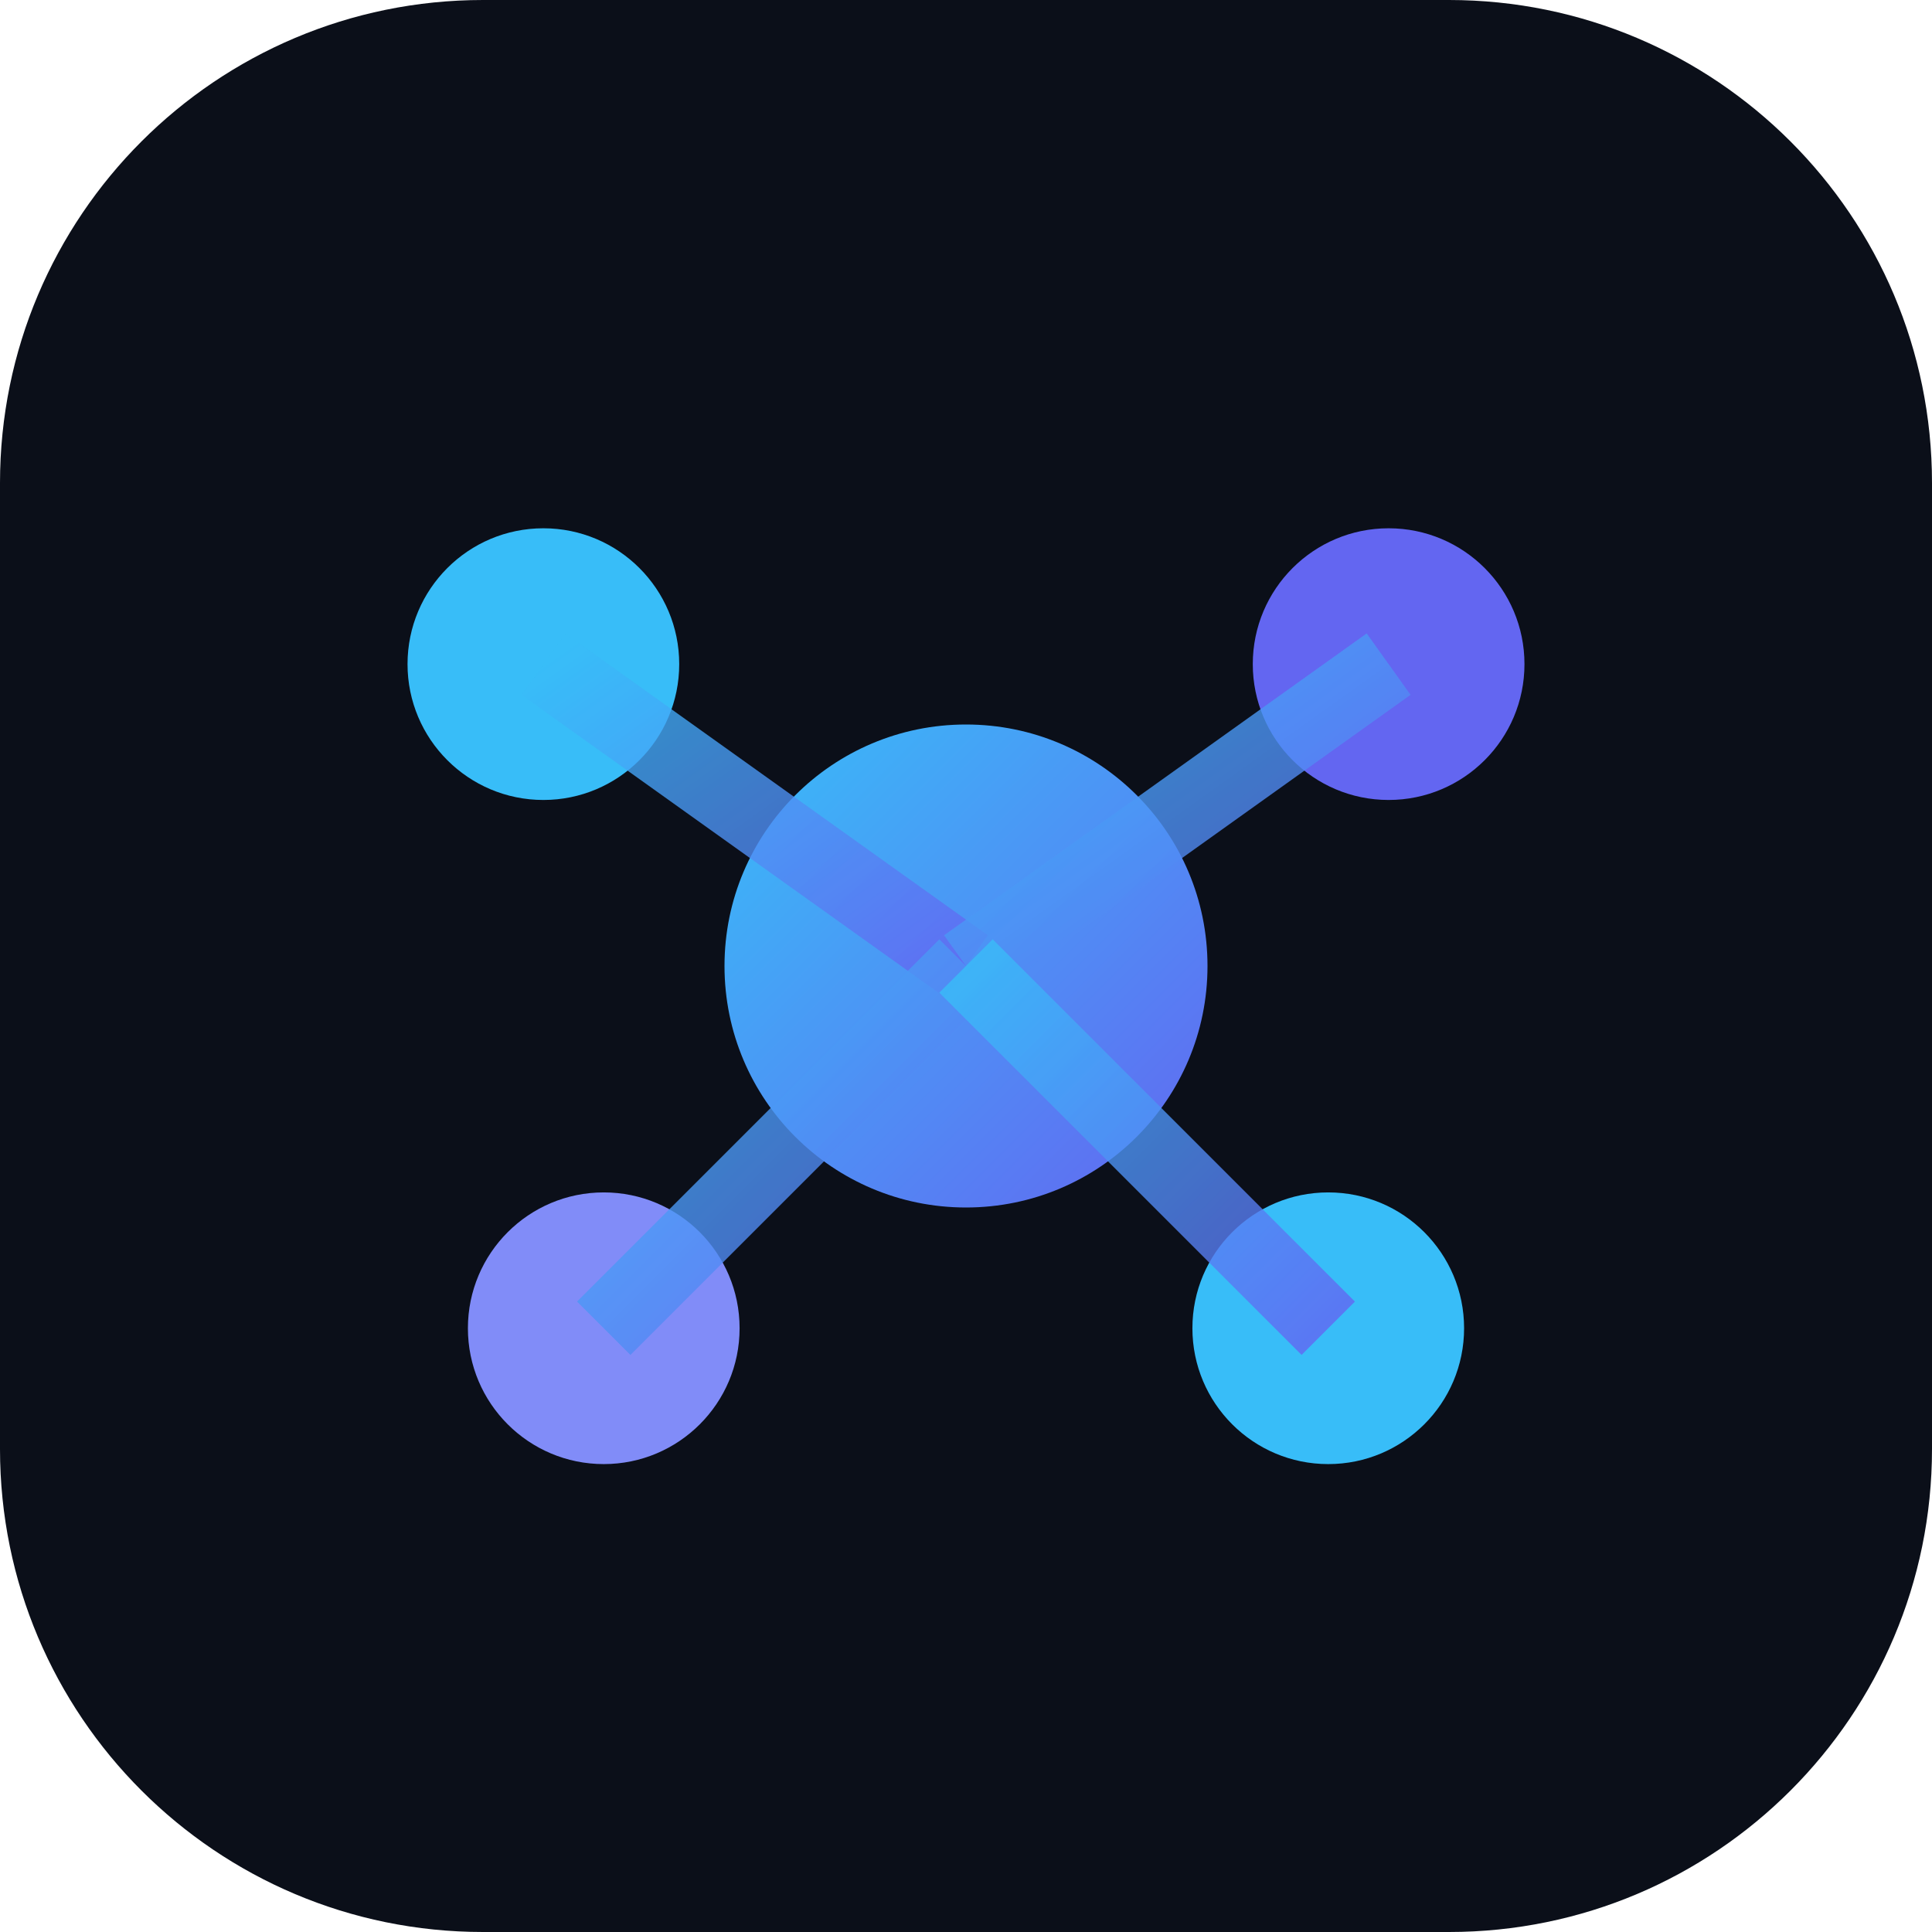
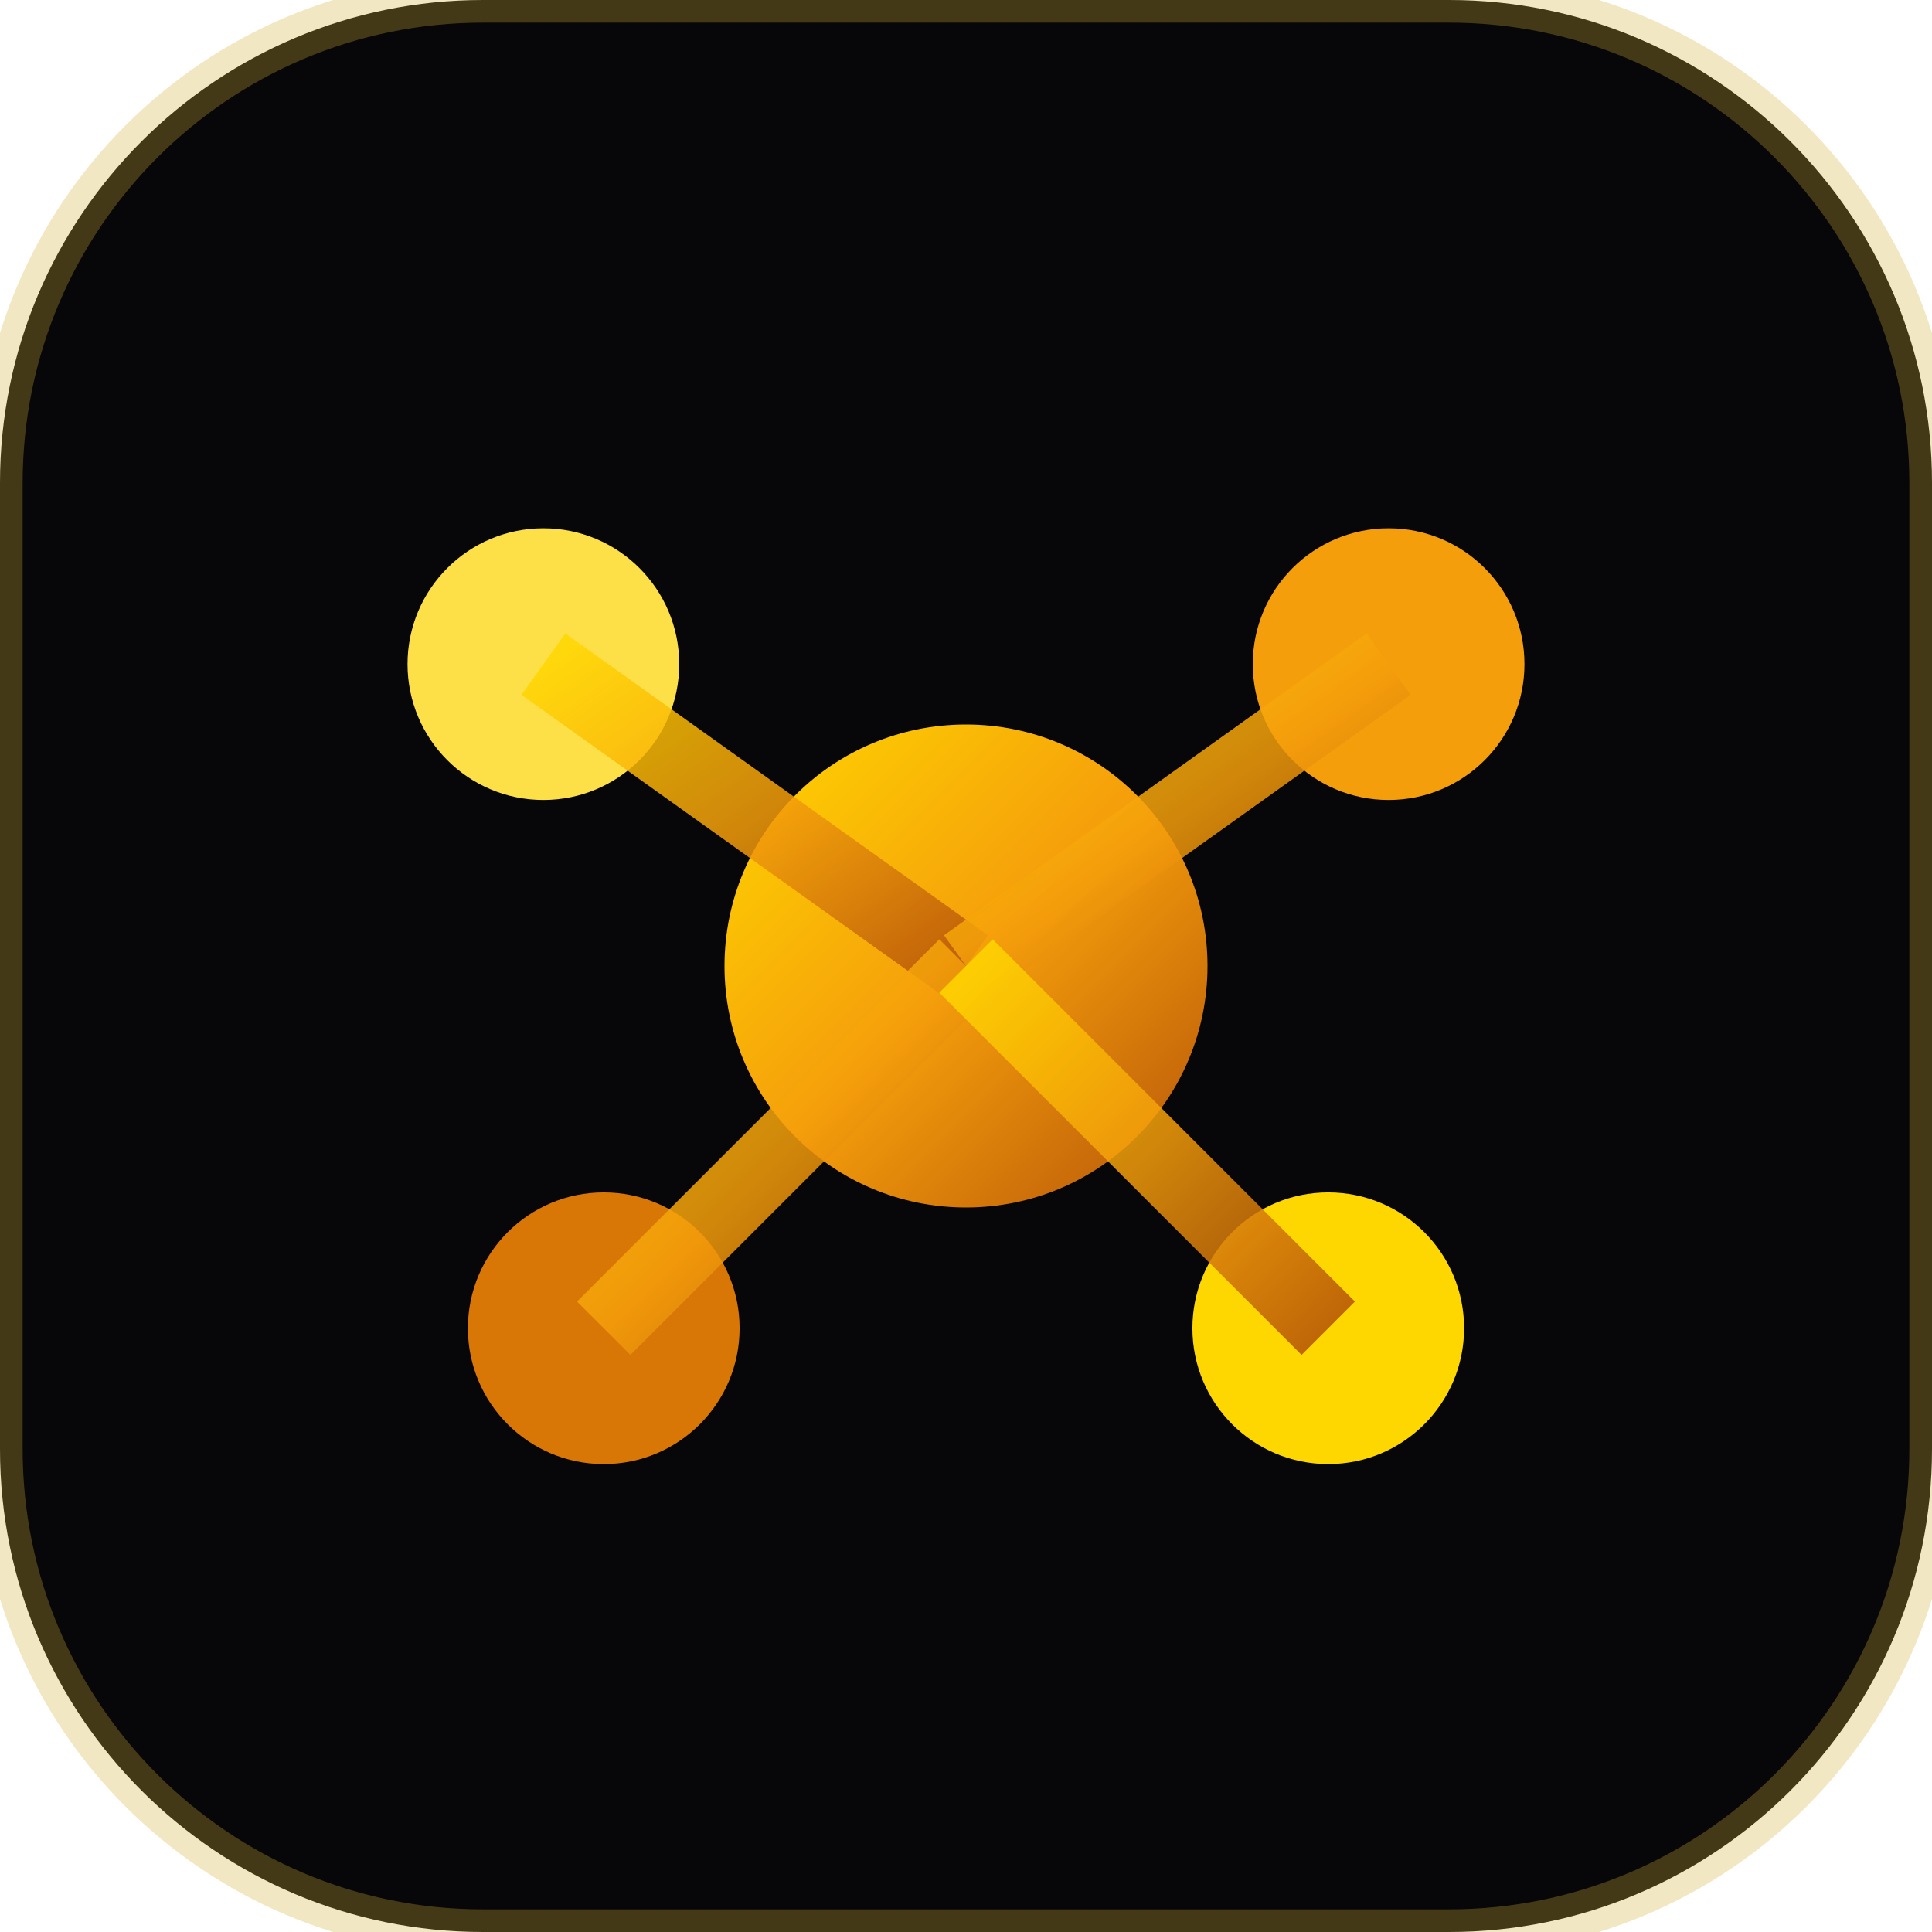
<svg xmlns="http://www.w3.org/2000/svg" viewBox="0 0 64 64">
  <defs>
-     <linearGradient id="grad" x1="0%" y1="0%" x2="100%" y2="100%">
-       <stop offset="0%" stop-color="#38bdf8" />
-       <stop offset="100%" stop-color="#6366f1" />
+     <linearGradient id="goldGrad" x1="0%" y1="0%" x2="100%" y2="100%">
+       <stop offset="0%" stop-color="#ffd700" />
+       <stop offset="50%" stop-color="#f59e0b" />
+       <stop offset="100%" stop-color="#b45309" />
    </linearGradient>
  </defs>
-   <rect width="64" height="64" rx="16" fill="#0b0f19" />
-   <circle cx="32" cy="32" r="8" fill="url(#grad)" />
-   <circle cx="18" cy="22" r="4.5" fill="#38bdf8" />
-   <circle cx="46" cy="22" r="4.5" fill="#6366f1" />
-   <circle cx="20" cy="44" r="4.5" fill="#818cf8" />
-   <circle cx="44" cy="44" r="4.5" fill="#38bdf8" />
-   <line x1="32" y1="32" x2="18" y2="22" stroke="url(#grad)" stroke-width="2.5" opacity="0.8" />
-   <line x1="32" y1="32" x2="46" y2="22" stroke="url(#grad)" stroke-width="2.5" opacity="0.8" />
-   <line x1="32" y1="32" x2="20" y2="44" stroke="url(#grad)" stroke-width="2.5" opacity="0.8" />
-   <line x1="32" y1="32" x2="44" y2="44" stroke="url(#grad)" stroke-width="2.5" opacity="0.8" />
+   <rect width="64" height="64" rx="16" fill="#070709" stroke="#d4af37" stroke-width="1.5" stroke-opacity="0.3" />
+   <circle cx="32" cy="32" r="8" fill="url(#goldGrad)" />
+   <circle cx="18" cy="22" r="4.5" fill="#fde047" />
+   <circle cx="46" cy="22" r="4.5" fill="#f59e0b" />
+   <circle cx="20" cy="44" r="4.5" fill="#d97706" />
+   <circle cx="44" cy="44" r="4.5" fill="#ffd700" />
+   <line x1="32" y1="32" x2="18" y2="22" stroke="url(#goldGrad)" stroke-width="2.5" opacity="0.85" />
+   <line x1="32" y1="32" x2="46" y2="22" stroke="url(#goldGrad)" stroke-width="2.5" opacity="0.85" />
+   <line x1="32" y1="32" x2="20" y2="44" stroke="url(#goldGrad)" stroke-width="2.5" opacity="0.85" />
+   <line x1="32" y1="32" x2="44" y2="44" stroke="url(#goldGrad)" stroke-width="2.5" opacity="0.85" />
</svg>
